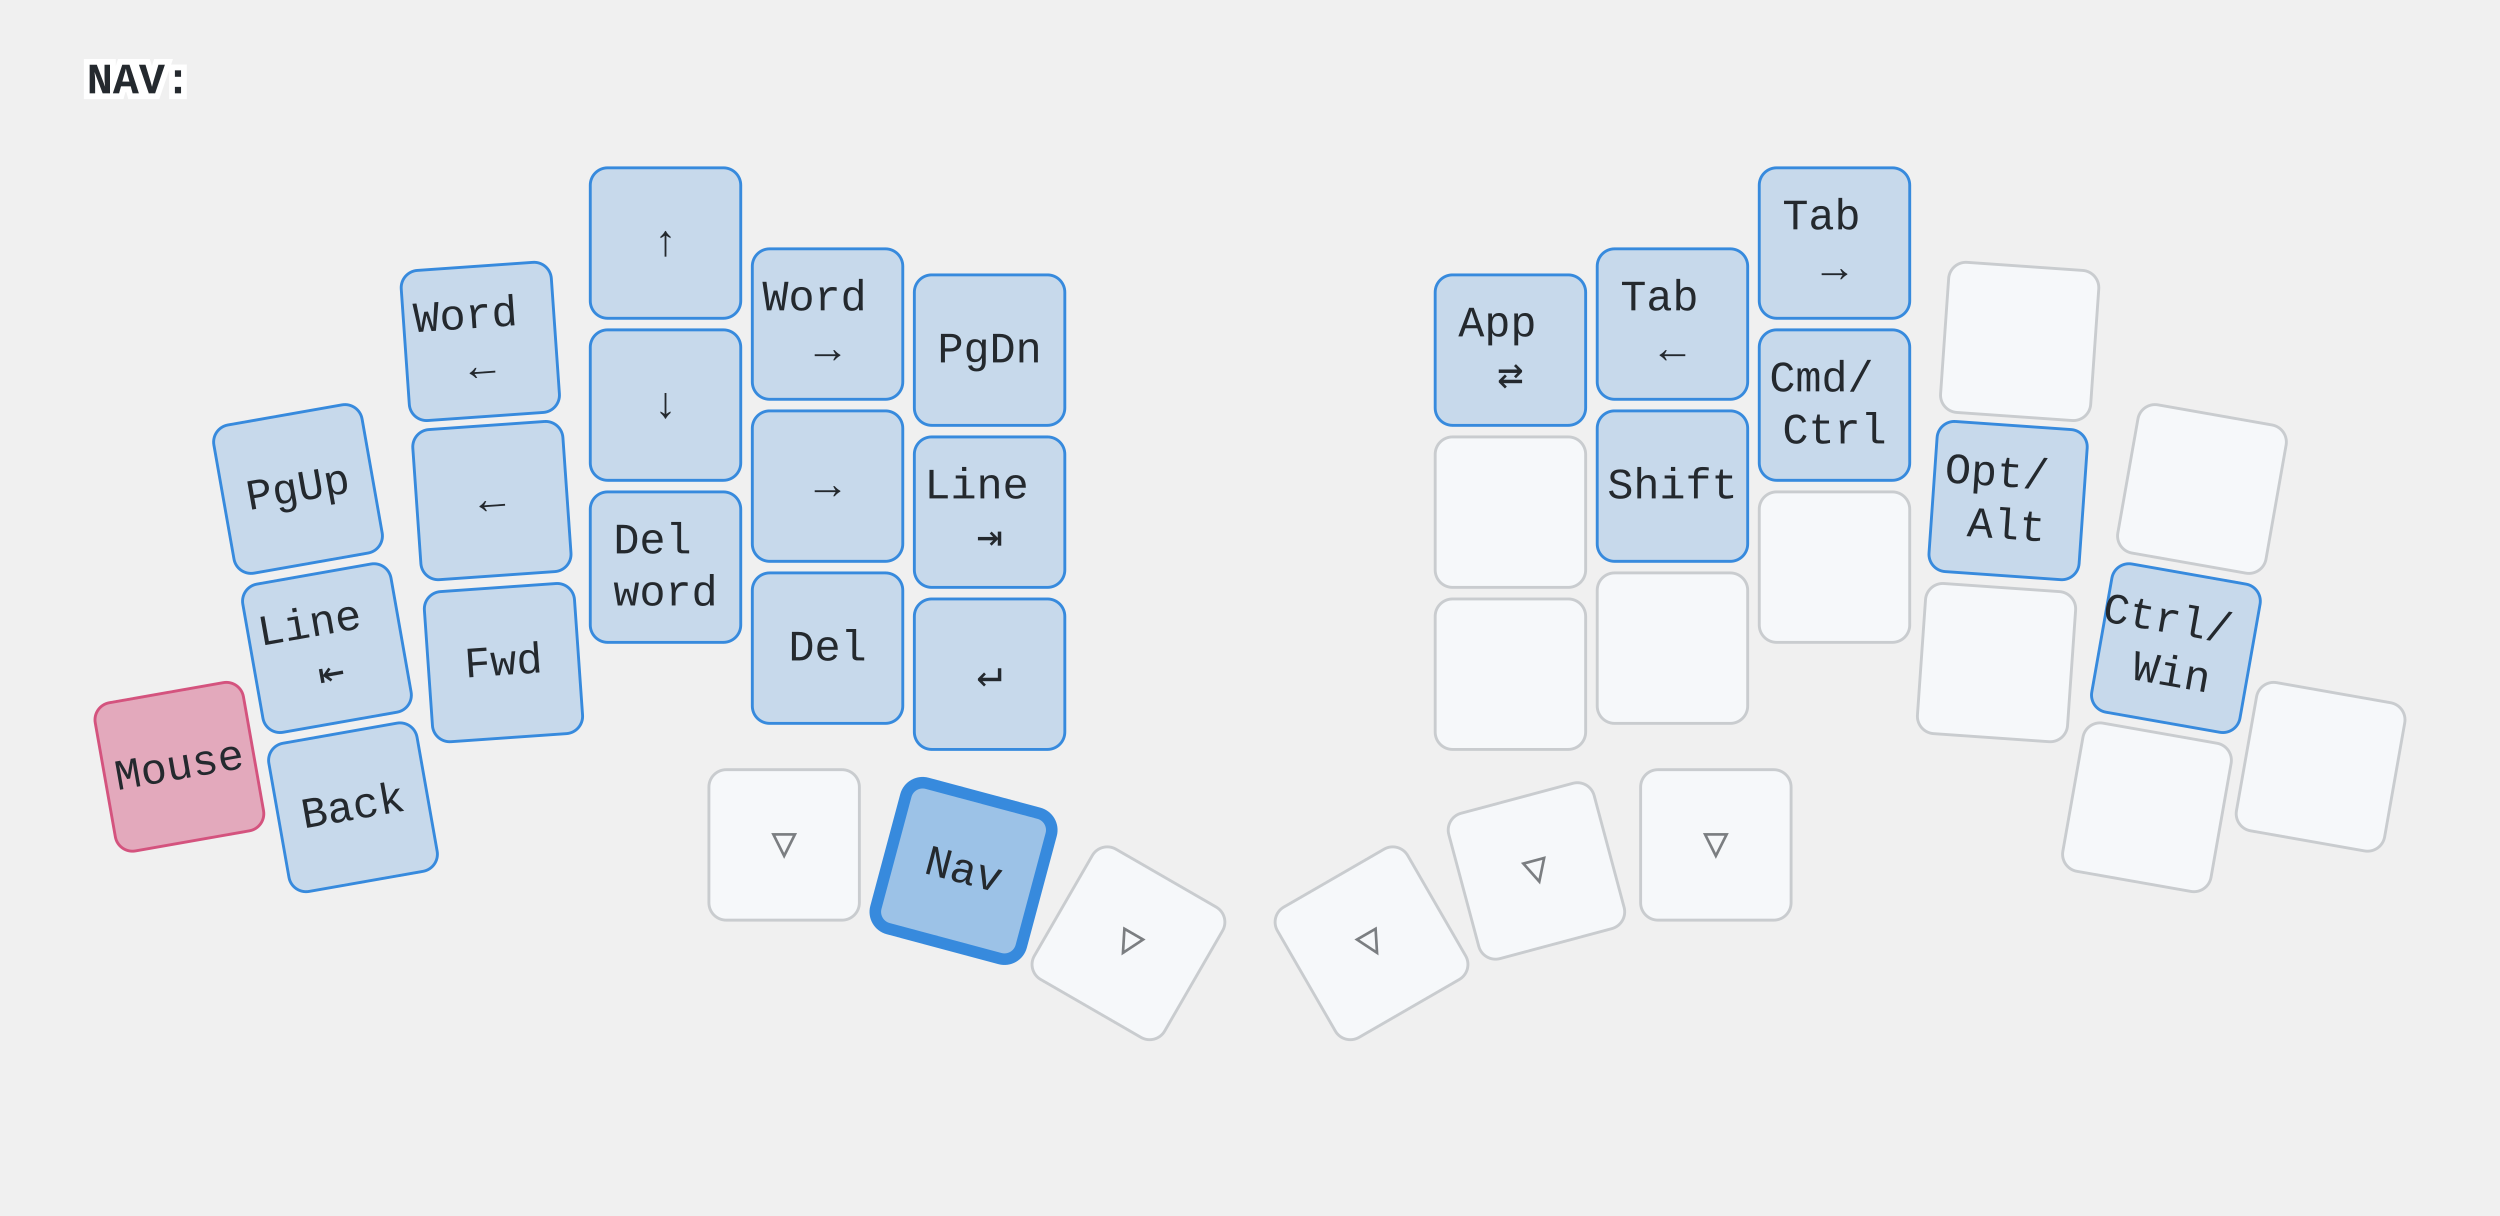
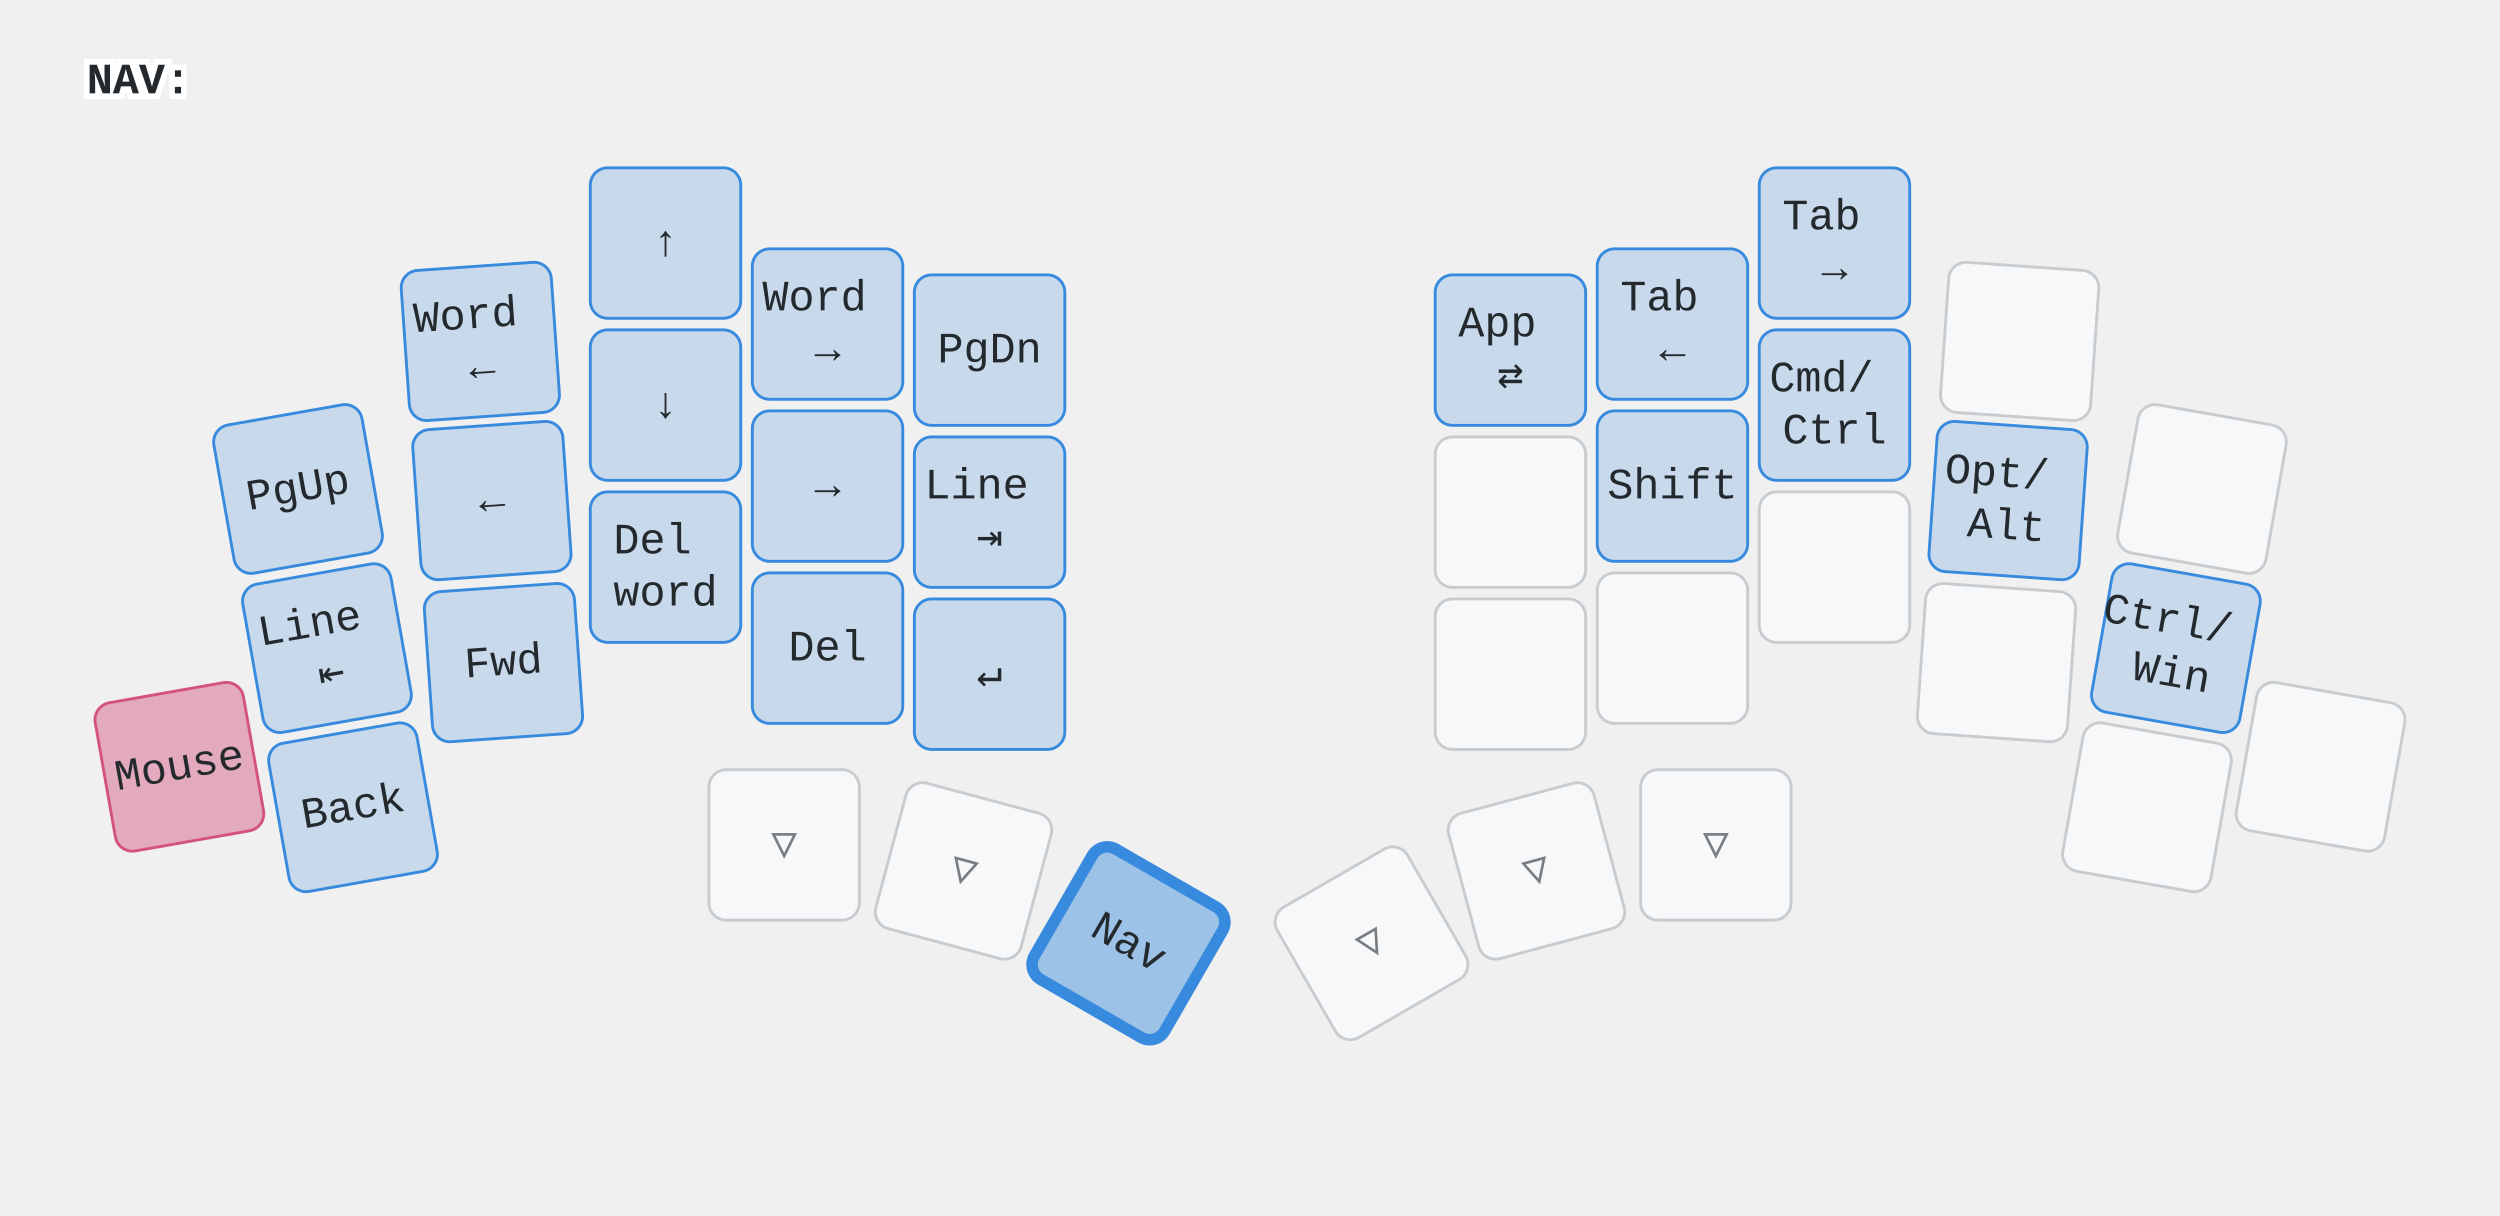
<svg xmlns="http://www.w3.org/2000/svg" width="1728" height="840" viewBox="0 0 864 420" class="keymap">
  <style>/* inherit to force styles through use tags */
svg path {
    fill: inherit;
}

/* font and background color specifications */
svg.keymap {
    font-family: SFMono-Regular,Consolas,Liberation Mono,Menlo,monospace;
    font-size: 14px;
    font-kerning: normal;
    text-rendering: optimizeLegibility;
    fill: #24292e;
}

/* default key styling */
rect.key {
    fill: #f6f8fa;
}

rect.key, rect.combo {
    stroke: #c9cccf;
    stroke-width: 1;
}

/* default key side styling, only used is draw_key_sides is set */
rect.side {
    filter: brightness(90%);
}

/* color accent for combo boxes */
rect.combo, rect.combo-separate {
    fill: #cdf;
}

/* color accent for held keys */
rect.held, rect.combo.held {
    fill: #fdd;
}

/* color accent for ghost (optional) keys */
rect.ghost, rect.combo.ghost {
    stroke-dasharray: 4, 4;
    stroke-width: 2;
}

text {
    text-anchor: middle;
    dominant-baseline: middle;
}

/* styling for layer labels */
text.label {
    font-weight: bold;
    text-anchor: start;
    stroke: white;
    stroke-width: 4;
    paint-order: stroke;
}

/* styling for optional footer */
text.footer {
    text-anchor: end;
    dominant-baseline: auto;
    stroke: white;
    stroke-width: 4;
    paint-order: stroke;
}

/* styling for combo tap, and key non-tap label text */
text.combo, text.hold, text.shifted, text.left, text.right {
    font-size: 11px;
}

text.hold {
    text-anchor: middle;
    dominant-baseline: auto;
}

text.shifted {
    text-anchor: middle;
    dominant-baseline: hanging;
}

text.left {
    text-anchor: start;
}

text.right {
    text-anchor: end;
}

text.layer-activator {
    text-decoration: underline;
}

/* styling for hold/shifted label text in combo box */
text.combo.hold, text.combo.shifted, text.combo.left, text.combo.right {
    font-size: 8px;
}

/* lighter symbol for transparent keys */
text.trans {
    fill: #7b7e81;
}

/* styling for combo dendrons */
path.combo {
    stroke-width: 1;
    stroke: gray;
    fill: none;
}

/* Start Tabler Icons Cleanup */
/* cannot use height/width with glyphs */
.icon-tabler &gt; path {
    fill: inherit;
    stroke: inherit;
    stroke-width: 2;
}
/* hide tabler's default box */
.icon-tabler &gt; path[stroke="none"][fill="none"] {
    visibility: hidden;
}
/* End Tabler Icons Cleanup */

@media (prefers-color-scheme: dark) {
svg.keymap { fill: #d1d6db; }
rect.key { fill: #3f4750; }
rect.key, rect.combo { stroke: #60666c; }
rect.combo, rect.combo-separate { fill: #1f3d7a; }
rect.held, rect.combo.held { fill: #854747; }
text.label, text.footer { stroke: black; }
text.trans { fill: #7e8184; }
path.combo { stroke: #7f7f7f; }

}

rect.key { stroke-width: 1; }
text { font-size: 15px; }
text.hold, text.shifted { font-size: 10px; }
rect.combo { fill: #7F77DD; fill-opacity: .35; stroke: #7F77DD; }

.layer-NAV rect.key.lay { fill: #378ADD; fill-opacity: .22; stroke: #378ADD; }
rect.key.trig-NAV { fill: #378ADD; fill-opacity: .45; stroke: #378ADD; }
rect.key.held.trig-NAV { stroke-width: 4; }

.layer-SYM rect.key.lay { fill: #1D9E75; fill-opacity: .22; stroke: #1D9E75; }
rect.key.trig-SYM { fill: #1D9E75; fill-opacity: .45; stroke: #1D9E75; }
rect.key.held.trig-SYM { stroke-width: 4; }

.layer-NUM rect.key.lay { fill: #BA7517; fill-opacity: .22; stroke: #BA7517; }
rect.key.trig-NUM { fill: #BA7517; fill-opacity: .45; stroke: #BA7517; }
rect.key.held.trig-NUM { stroke-width: 4; }

.layer-MOUSE rect.key.lay { fill: #D4537E; fill-opacity: .22; stroke: #D4537E; }
rect.key.trig-MOUSE { fill: #D4537E; fill-opacity: .45; stroke: #D4537E; }
rect.key.held.trig-MOUSE { stroke-width: 4; }

.layer-SYS rect.key.lay { fill: #888780; fill-opacity: .22; stroke: #888780; }
rect.key.trig-SYS { fill: #888780; fill-opacity: .45; stroke: #888780; }
rect.key.held.trig-SYS { stroke-width: 4; }
</style>
  <g transform="translate(30, 0)" class="layer-NAV">
    <text x="0" y="28" class="label" id="NAV">NAV:</text>
    <g transform="translate(0, 56)">
      <g transform="translate(73, 113) rotate(-10.0)" class="key lay keypos-0">
        <rect rx="6" ry="6" x="-26" y="-26" width="52" height="52" class="key lay" />
        <text x="0" y="0" class="key lay tap">PgUp</text>
      </g>
      <g transform="translate(136, 62) rotate(-4.0)" class="key lay keypos-1">
        <rect rx="6" ry="6" x="-26" y="-26" width="52" height="52" class="key lay" />
        <text x="0" y="0" class="key lay tap">
          <tspan x="0" dy="-0.6em">Word</tspan>
          <tspan x="0" dy="1.2em">←</tspan>
        </text>
      </g>
      <g transform="translate(200, 28)" class="key lay keypos-2">
        <rect rx="6" ry="6" x="-26" y="-26" width="52" height="52" class="key lay" />
        <text x="0" y="0" class="key lay tap">↑</text>
      </g>
      <g transform="translate(256, 56)" class="key lay keypos-3">
        <rect rx="6" ry="6" x="-26" y="-26" width="52" height="52" class="key lay" />
        <text x="0" y="0" class="key lay tap">
          <tspan x="0" dy="-0.6em">Word</tspan>
          <tspan x="0" dy="1.2em">→</tspan>
        </text>
      </g>
      <g transform="translate(312, 65)" class="key lay keypos-4">
        <rect rx="6" ry="6" x="-26" y="-26" width="52" height="52" class="key lay" />
        <text x="0" y="0" class="key lay tap">PgDn</text>
      </g>
      <g transform="translate(492, 65)" class="key lay keypos-5">
        <rect rx="6" ry="6" x="-26" y="-26" width="52" height="52" class="key lay" />
        <text x="0" y="0" class="key lay tap">
          <tspan x="0" dy="-0.6em">App</tspan>
          <tspan x="0" dy="1.2em">⇄</tspan>
        </text>
      </g>
      <g transform="translate(548, 56)" class="key lay keypos-6">
        <rect rx="6" ry="6" x="-26" y="-26" width="52" height="52" class="key lay" />
        <text x="0" y="0" class="key lay tap">
          <tspan x="0" dy="-0.6em">Tab</tspan>
          <tspan x="0" dy="1.2em">←</tspan>
        </text>
      </g>
      <g transform="translate(604, 28)" class="key lay keypos-7">
        <rect rx="6" ry="6" x="-26" y="-26" width="52" height="52" class="key lay" />
        <text x="0" y="0" class="key lay tap">
          <tspan x="0" dy="-0.6em">Tab</tspan>
          <tspan x="0" dy="1.2em">→</tspan>
        </text>
      </g>
      <g transform="translate(668, 62) rotate(4.0)" class="key keypos-8">
        <rect rx="6" ry="6" x="-26" y="-26" width="52" height="52" class="key" />
      </g>
      <g transform="translate(731, 113) rotate(10.0)" class="key keypos-9">
        <rect rx="6" ry="6" x="-26" y="-26" width="52" height="52" class="key" />
      </g>
      <g transform="translate(83, 168) rotate(-10.0)" class="key lay keypos-10">
        <rect rx="6" ry="6" x="-26" y="-26" width="52" height="52" class="key lay" />
        <text x="0" y="0" class="key lay tap">
          <tspan x="0" dy="-0.6em">Line</tspan>
          <tspan x="0" dy="1.2em">⇤</tspan>
        </text>
      </g>
      <g transform="translate(140, 117) rotate(-4.0)" class="key lay keypos-11">
        <rect rx="6" ry="6" x="-26" y="-26" width="52" height="52" class="key lay" />
        <text x="0" y="0" class="key lay tap">←</text>
      </g>
      <g transform="translate(200, 84)" class="key lay keypos-12">
        <rect rx="6" ry="6" x="-26" y="-26" width="52" height="52" class="key lay" />
        <text x="0" y="0" class="key lay tap">↓</text>
      </g>
      <g transform="translate(256, 112)" class="key lay keypos-13">
        <rect rx="6" ry="6" x="-26" y="-26" width="52" height="52" class="key lay" />
        <text x="0" y="0" class="key lay tap">→</text>
      </g>
      <g transform="translate(312, 121)" class="key lay keypos-14">
        <rect rx="6" ry="6" x="-26" y="-26" width="52" height="52" class="key lay" />
        <text x="0" y="0" class="key lay tap">
          <tspan x="0" dy="-0.6em">Line</tspan>
          <tspan x="0" dy="1.2em">⇥</tspan>
        </text>
      </g>
      <g transform="translate(492, 121)" class="key keypos-15">
        <rect rx="6" ry="6" x="-26" y="-26" width="52" height="52" class="key" />
      </g>
      <g transform="translate(548, 112)" class="key lay keypos-16">
        <rect rx="6" ry="6" x="-26" y="-26" width="52" height="52" class="key lay" />
        <text x="0" y="0" class="key lay tap">Shift</text>
      </g>
      <g transform="translate(604, 84)" class="key lay keypos-17">
        <rect rx="6" ry="6" x="-26" y="-26" width="52" height="52" class="key lay" />
        <text x="0" y="0" class="key lay tap">
          <tspan x="0" dy="-0.6em">Cmd/</tspan>
          <tspan x="0" dy="1.2em">Ctrl</tspan>
        </text>
      </g>
      <g transform="translate(664, 117) rotate(4.0)" class="key lay keypos-18">
        <rect rx="6" ry="6" x="-26" y="-26" width="52" height="52" class="key lay" />
        <text x="0" y="0" class="key lay tap">
          <tspan x="0" dy="-0.6em">Opt/</tspan>
          <tspan x="0" dy="1.2em">Alt</tspan>
        </text>
      </g>
      <g transform="translate(722, 168) rotate(10.0)" class="key lay keypos-19">
        <rect rx="6" ry="6" x="-26" y="-26" width="52" height="52" class="key lay" />
        <text x="0" y="0" class="key lay tap">
          <tspan x="0" dy="-0.6em">Ctrl/</tspan>
          <tspan x="0" dy="1.2em">Win</tspan>
        </text>
      </g>
      <g transform="translate(32, 209) rotate(-10.0)" class="key trig-MOUSE keypos-20">
        <rect rx="6" ry="6" x="-26" y="-26" width="52" height="52" class="key trig-MOUSE" />
        <text x="0" y="0" class="key trig-MOUSE tap">Mouse</text>
      </g>
      <g transform="translate(92, 223) rotate(-10.0)" class="key lay keypos-21">
        <rect rx="6" ry="6" x="-26" y="-26" width="52" height="52" class="key lay" />
        <text x="0" y="0" class="key lay tap">Back</text>
      </g>
      <g transform="translate(144, 173) rotate(-4.0)" class="key lay keypos-22">
        <rect rx="6" ry="6" x="-26" y="-26" width="52" height="52" class="key lay" />
        <text x="0" y="0" class="key lay tap">Fwd</text>
      </g>
      <g transform="translate(200, 140)" class="key lay keypos-23">
        <rect rx="6" ry="6" x="-26" y="-26" width="52" height="52" class="key lay" />
        <text x="0" y="0" class="key lay tap">
          <tspan x="0" dy="-0.6em">Del</tspan>
          <tspan x="0" dy="1.2em">word</tspan>
        </text>
      </g>
      <g transform="translate(256, 168)" class="key lay keypos-24">
        <rect rx="6" ry="6" x="-26" y="-26" width="52" height="52" class="key lay" />
        <text x="0" y="0" class="key lay tap">Del</text>
      </g>
      <g transform="translate(312, 177)" class="key lay keypos-25">
        <rect rx="6" ry="6" x="-26" y="-26" width="52" height="52" class="key lay" />
        <text x="0" y="0" class="key lay tap">↵</text>
      </g>
      <g transform="translate(492, 177)" class="key keypos-26">
        <rect rx="6" ry="6" x="-26" y="-26" width="52" height="52" class="key" />
      </g>
      <g transform="translate(548, 168)" class="key keypos-27">
        <rect rx="6" ry="6" x="-26" y="-26" width="52" height="52" class="key" />
      </g>
      <g transform="translate(604, 140)" class="key keypos-28">
        <rect rx="6" ry="6" x="-26" y="-26" width="52" height="52" class="key" />
      </g>
      <g transform="translate(660, 173) rotate(4.0)" class="key keypos-29">
        <rect rx="6" ry="6" x="-26" y="-26" width="52" height="52" class="key" />
      </g>
      <g transform="translate(712, 223) rotate(10.0)" class="key keypos-30">
        <rect rx="6" ry="6" x="-26" y="-26" width="52" height="52" class="key" />
      </g>
      <g transform="translate(772, 209) rotate(10.0)" class="key keypos-31">
        <rect rx="6" ry="6" x="-26" y="-26" width="52" height="52" class="key" />
      </g>
      <g transform="translate(241, 236)" class="key trans keypos-32">
        <rect rx="6" ry="6" x="-26" y="-26" width="52" height="52" class="key trans" />
        <text x="0" y="0" class="key trans tap">▽</text>
      </g>
-       <g transform="translate(303, 245) rotate(15.0)" class="key held trig-NAV keypos-33">
+       <g transform="translate(303, 245) rotate(15.0)" class="key trans keypos-33">
+         <rect rx="6" ry="6" x="-26" y="-26" width="52" height="52" class="key trans" />
+         <text x="0" y="0" class="key trans tap">▽</text>
+       </g>
+       <g transform="translate(360, 270) rotate(30.0)" class="key held trig-NAV keypos-34">
        <rect rx="6" ry="6" x="-26" y="-26" width="52" height="52" class="key held trig-NAV" />
        <text x="0" y="0" class="key held trig-NAV tap">Nav</text>
-       </g>
-       <g transform="translate(360, 270) rotate(30.0)" class="key trans keypos-34">
-         <rect rx="6" ry="6" x="-26" y="-26" width="52" height="52" class="key trans" />
-         <text x="0" y="0" class="key trans tap">▽</text>
      </g>
      <g transform="translate(444, 270) rotate(-30.0)" class="key trans keypos-35">
        <rect rx="6" ry="6" x="-26" y="-26" width="52" height="52" class="key trans" />
        <text x="0" y="0" class="key trans tap">▽</text>
      </g>
      <g transform="translate(501, 245) rotate(-15.0)" class="key trans keypos-36">
        <rect rx="6" ry="6" x="-26" y="-26" width="52" height="52" class="key trans" />
        <text x="0" y="0" class="key trans tap">▽</text>
      </g>
      <g transform="translate(563, 236)" class="key trans keypos-37">
        <rect rx="6" ry="6" x="-26" y="-26" width="52" height="52" class="key trans" />
        <text x="0" y="0" class="key trans tap">▽</text>
      </g>
    </g>
  </g>
</svg>
